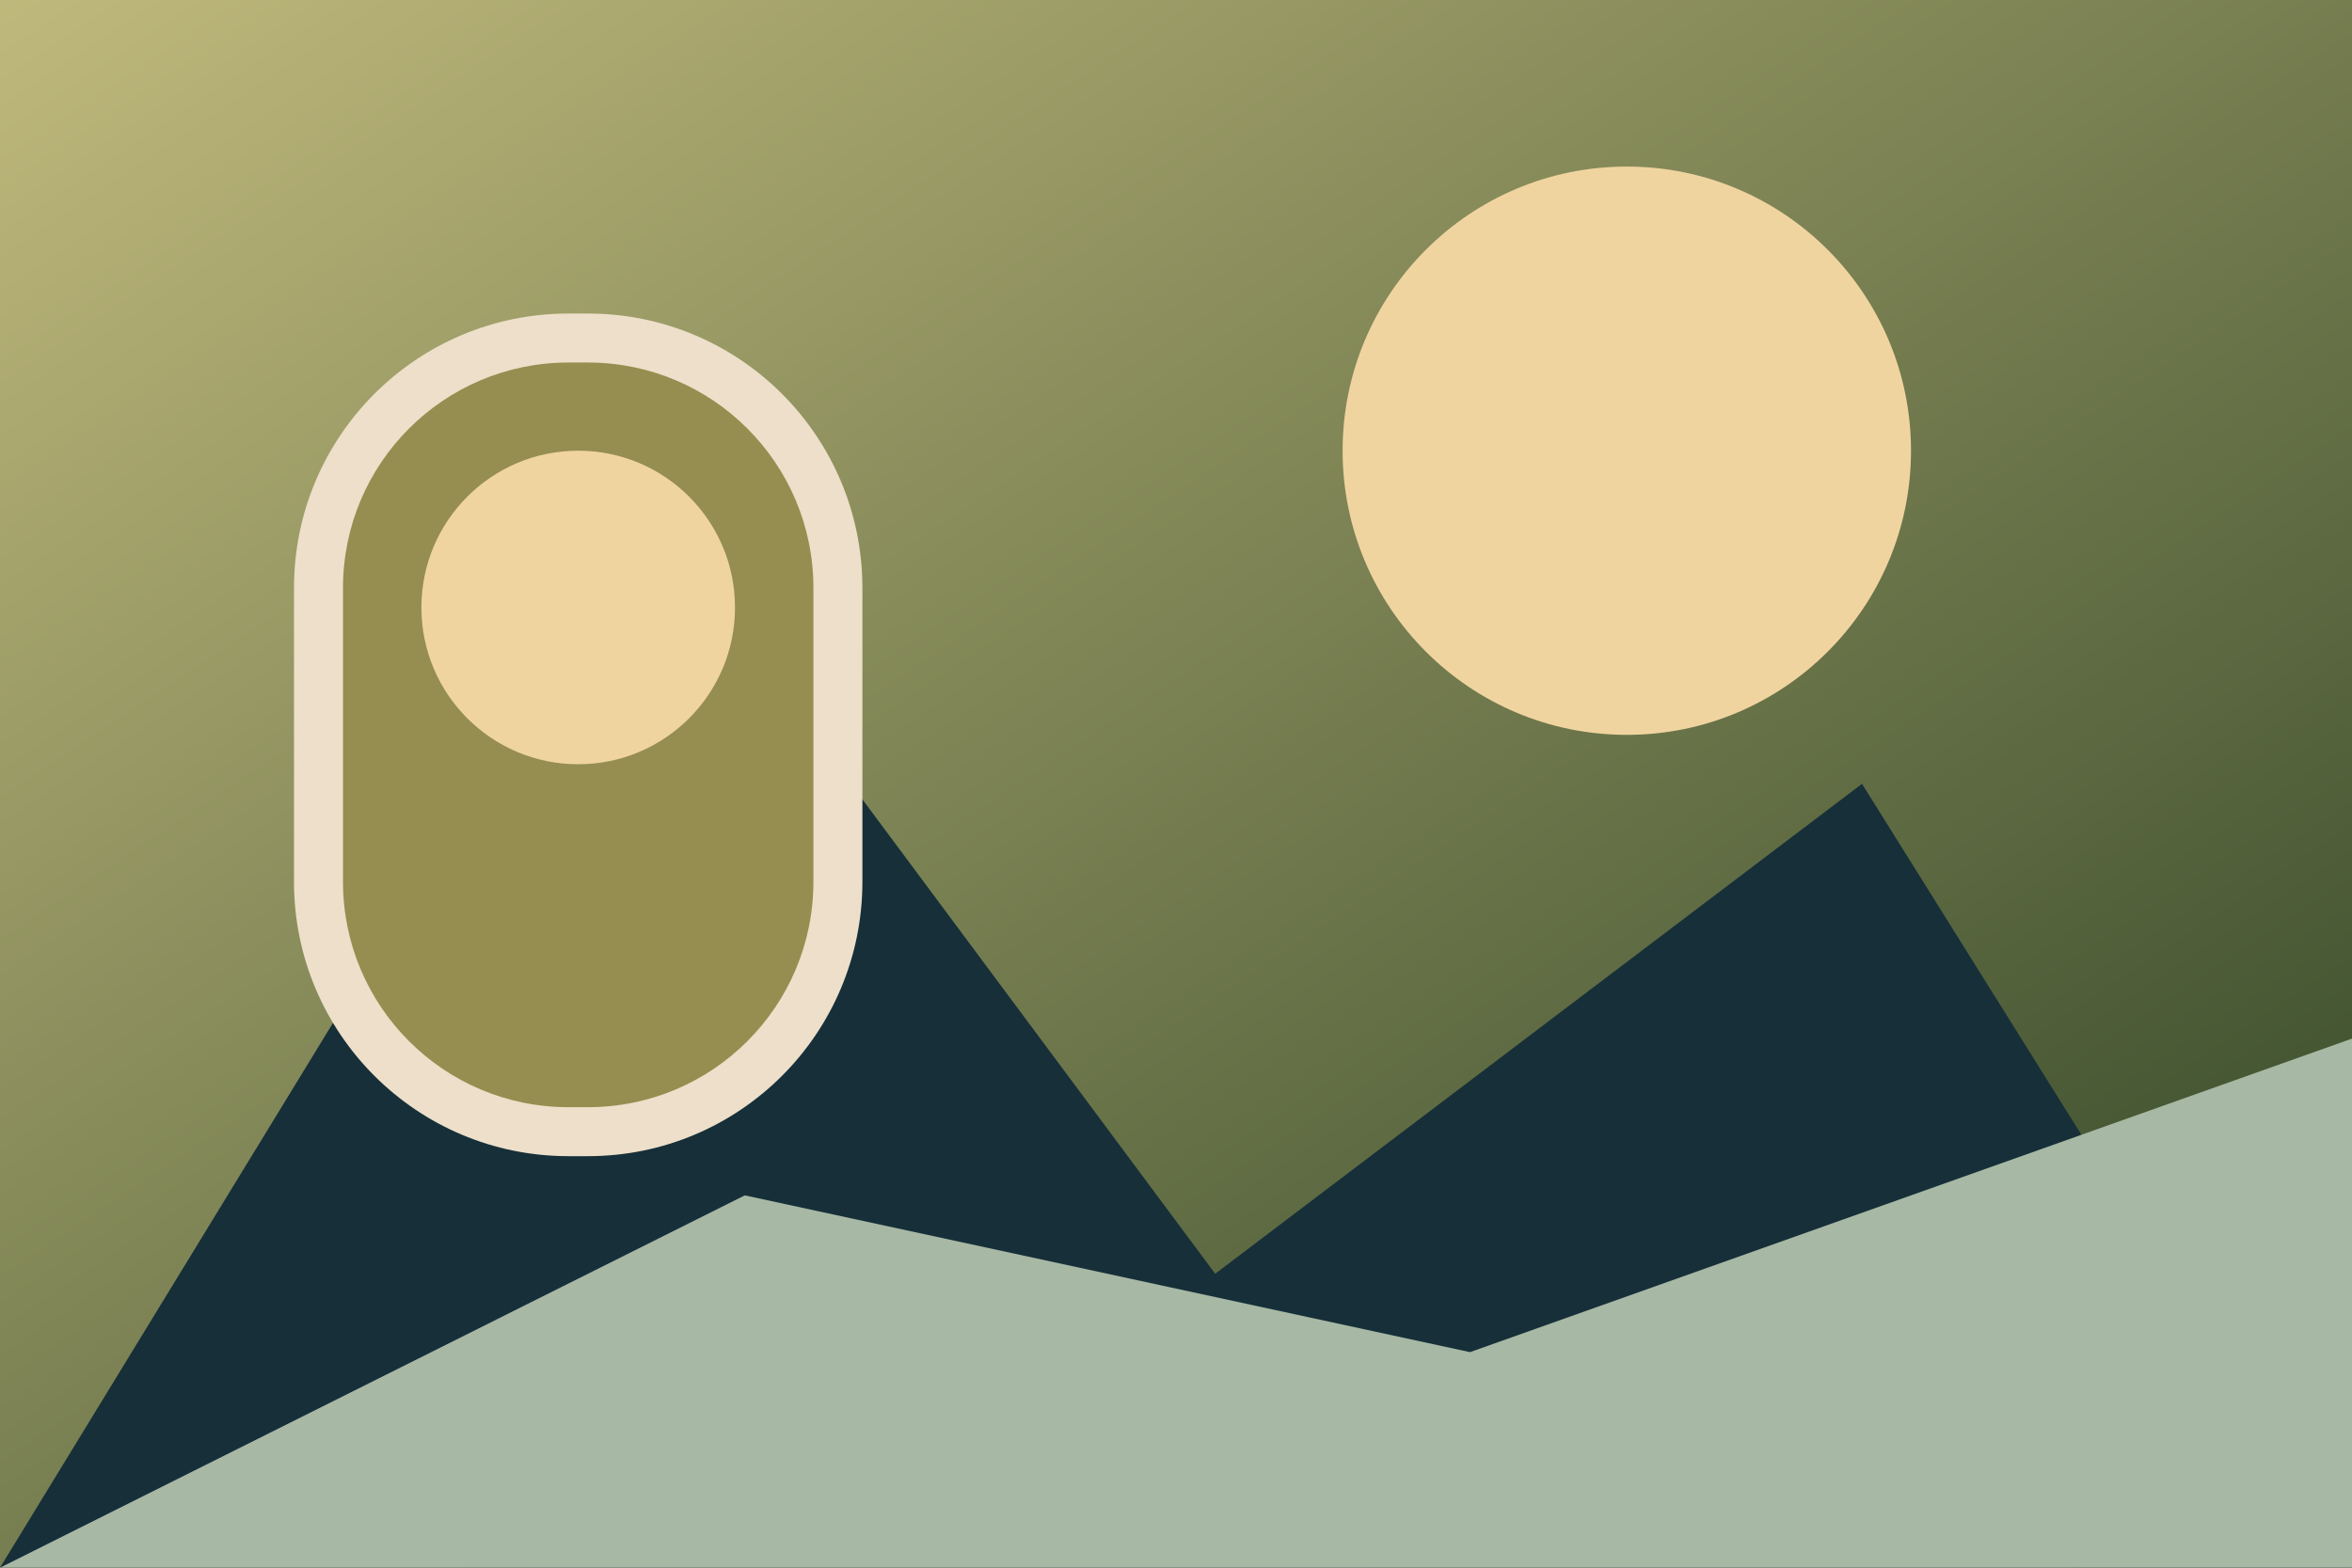
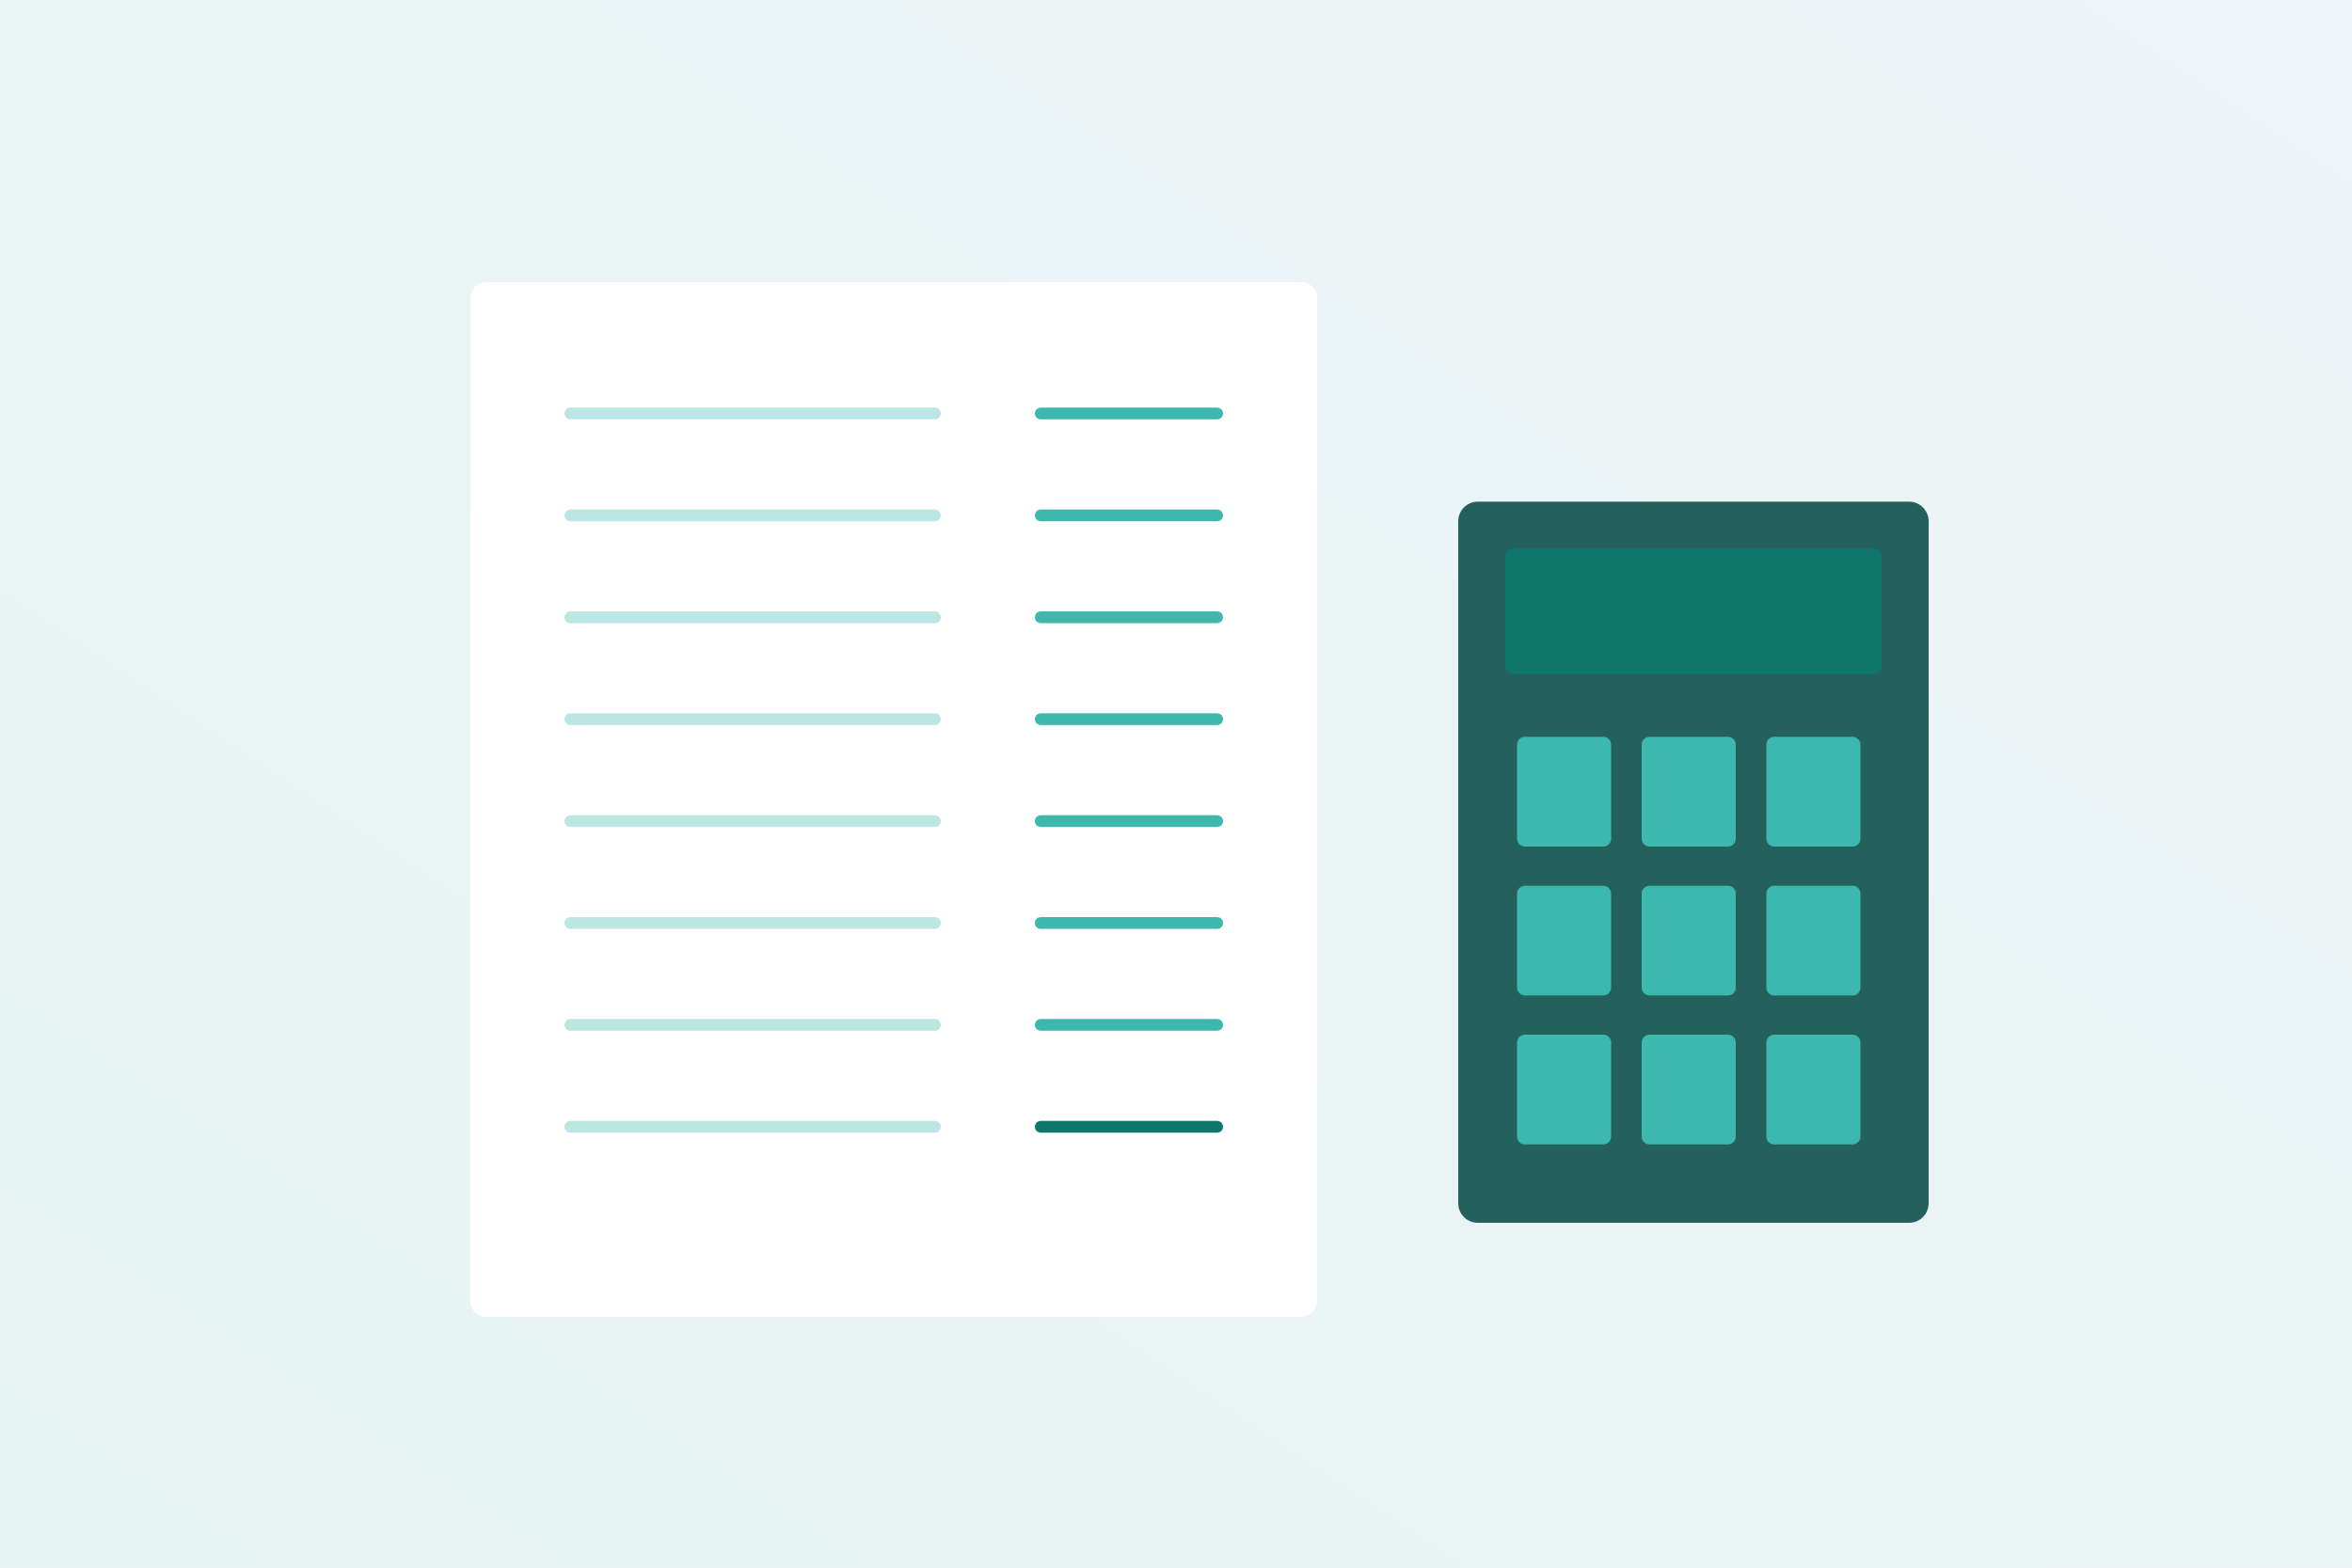
- <svg xmlns="http://www.w3.org/2000/svg" viewBox="0 0 1200 800">
+ <svg xmlns="http://www.w3.org/2000/svg" width="1200" height="800" viewBox="0 0 1200 800">
  <defs>
-     <linearGradient id="a" x2="1" y2="1">
-       <stop stop-color="hsl(54,35%,62%)" />
-       <stop offset="1" stop-color="hsl(104,30%,20%)" />
+     <linearGradient id="bg846223" x1="0" y1="1" x2="1" y2="0">
+       <stop offset="0" stop-color="#e6f4f3" />
+       <stop offset="1" stop-color="#eef4f7" />
    </linearGradient>
  </defs>
-   <rect width="1200" height="800" fill="url(#a)" />
-   <circle cx="830" cy="230" r="145" fill="#f0d4a0" />
-   <path d="M0 800 L330 260 L620 650 L950 400 L1200 800" fill="#162f39" />
-   <path d="M0 800 L380 610 L750 690 L1200 530 V800" fill="#a7b8a4" />
-   <rect x="150" y="160" width="290" height="430" rx="140" fill="#eddfc9" />
-   <rect x="175" y="185" width="240" height="380" rx="115" fill="hsl(54,30%,45%)" />
-   <circle cx="295" cy="310" r="80" fill="#f0d4a0" />
+   <rect width="1200" height="800" fill="url(#bg846223)" />
+   <rect x="240" y="144" width="432" height="528" rx="8" fill="#fff" />
+   <rect x="288" y="208" width="192" height="6" rx="3" fill="#bce6e3" />
+   <rect x="528" y="208" width="96" height="6" rx="3" fill="#3db8ae" />
+   <rect x="288" y="260" width="192" height="6" rx="3" fill="#bce6e3" />
+   <rect x="528" y="260" width="96" height="6" rx="3" fill="#3db8ae" />
+   <rect x="288" y="312" width="192" height="6" rx="3" fill="#bce6e3" />
+   <rect x="528" y="312" width="96" height="6" rx="3" fill="#3db8ae" />
+   <rect x="288" y="364" width="192" height="6" rx="3" fill="#bce6e3" />
+   <rect x="528" y="364" width="96" height="6" rx="3" fill="#3db8ae" />
+   <rect x="288" y="416" width="192" height="6" rx="3" fill="#bce6e3" />
+   <rect x="528" y="416" width="96" height="6" rx="3" fill="#3db8ae" />
+   <rect x="288" y="468" width="192" height="6" rx="3" fill="#bce6e3" />
+   <rect x="528" y="468" width="96" height="6" rx="3" fill="#3db8ae" />
+   <rect x="288" y="520" width="192" height="6" rx="3" fill="#bce6e3" />
+   <rect x="528" y="520" width="96" height="6" rx="3" fill="#3db8ae" />
+   <rect x="288" y="572" width="192" height="6" rx="3" fill="#bce6e3" />
+   <rect x="528" y="572" width="96" height="6" rx="3" fill="#0f766e" />
+   <rect x="744" y="256" width="240" height="368" rx="10" fill="#24605c" />
+   <rect x="768" y="280" width="192" height="64" rx="4" fill="#0f766e" />
+   <rect x="774" y="376" width="48" height="56" rx="4" fill="#3db8ae" />
+   <rect x="774" y="452" width="48" height="56" rx="4" fill="#3db8ae" />
+   <rect x="774" y="528" width="48" height="56" rx="4" fill="#3db8ae" />
+   <rect x="837.6" y="376" width="48" height="56" rx="4" fill="#3db8ae" />
+   <rect x="837.6" y="452" width="48" height="56" rx="4" fill="#3db8ae" />
+   <rect x="837.6" y="528" width="48" height="56" rx="4" fill="#3db8ae" />
+   <rect x="901.2" y="376" width="48" height="56" rx="4" fill="#3db8ae" />
+   <rect x="901.2" y="452" width="48" height="56" rx="4" fill="#3db8ae" />
+   <rect x="901.2" y="528" width="48" height="56" rx="4" fill="#3db8ae" />
</svg>
